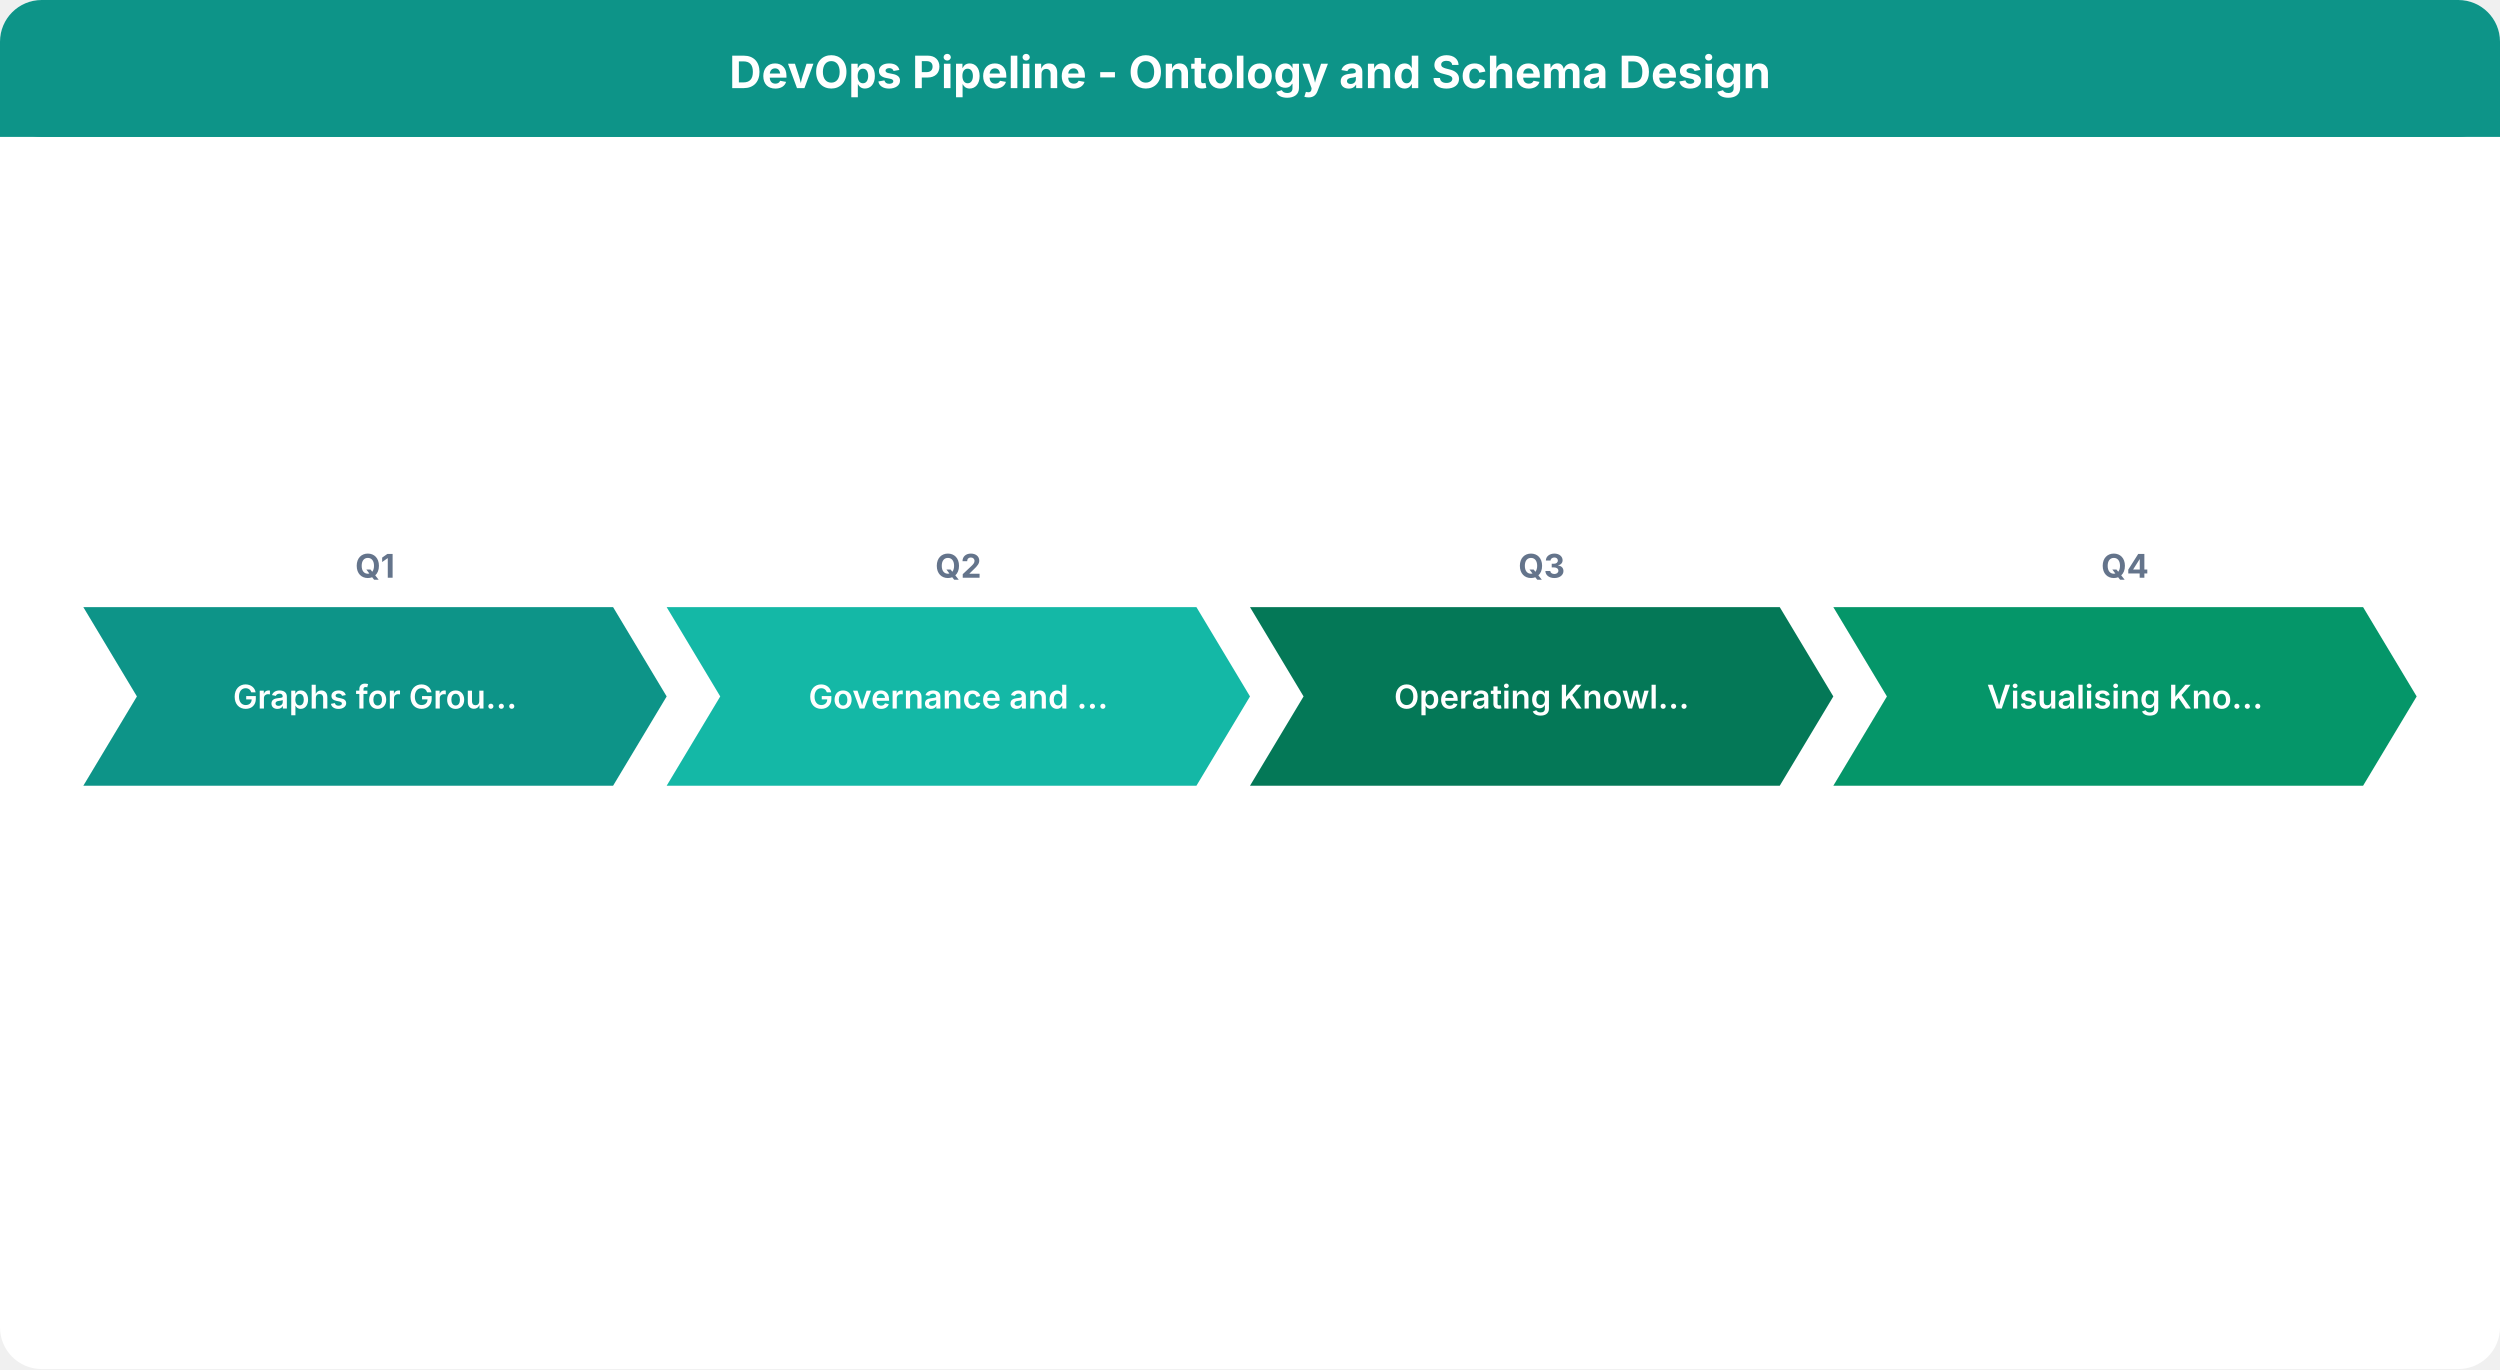
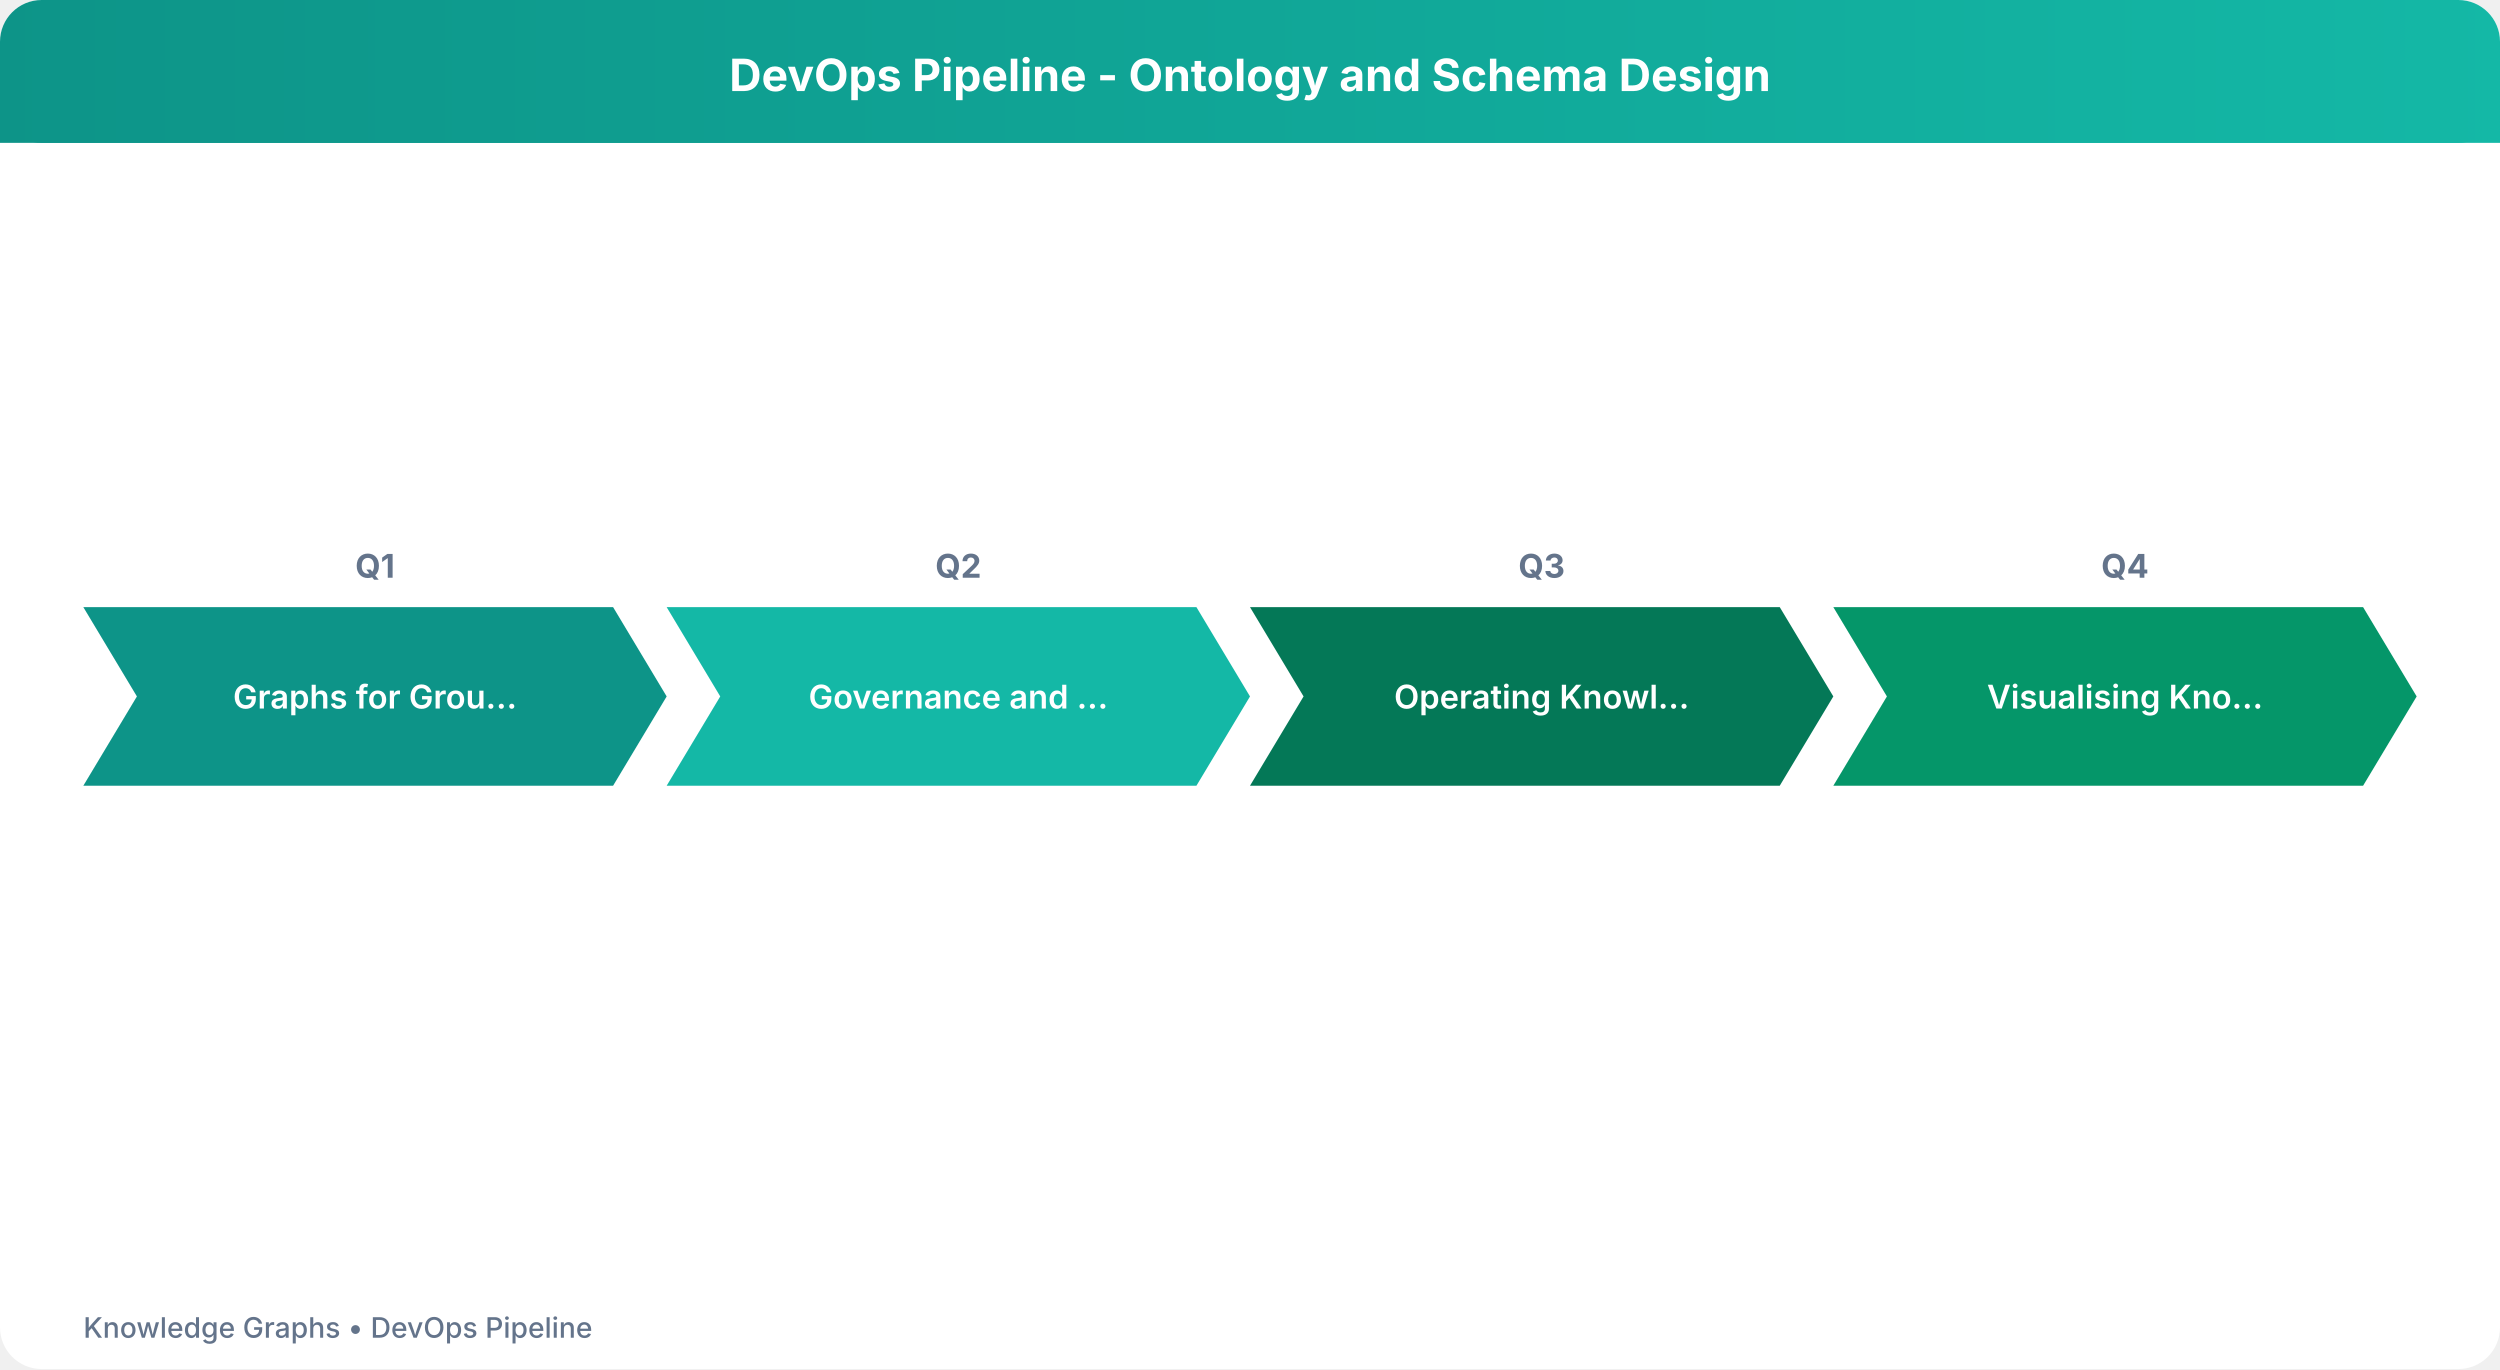
<svg xmlns="http://www.w3.org/2000/svg" width="840" height="460" data-tpl="roadmap" data-pal="2-4" viewBox="0 0 840 460" font-family="Inter, Segoe UI, Arial, sans-serif">
  <defs>
    <marker id="ar" markerWidth="9" markerHeight="9" refX="7" refY="3" orient="auto">
      <path d="M0,0 L7,3 L0,6 z" fill="#94a3b8" />
    </marker>
    <marker id="arw" markerWidth="9" markerHeight="9" refX="7" refY="3" orient="auto">
      <path d="M0,0 L7,3 L0,6 z" fill="#ffffff" />
    </marker>
+     <filter id="sh" x="-20%" y="-20%" width="140%" height="140%">
+       <feDropShadow dx="0" dy="2" stdDeviation="3" flood-color="#0f172a" flood-opacity="0.16" />
+     </filter>
+   </defs>
+   <defs>
+     <linearGradient id="bncdcea67" x1="0" y1="0" x2="1" y2="0">
+       <stop offset="0" stop-color="#0d9488" />
+       <stop offset="1" stop-color="#14b8a6" />
+     </linearGradient>
  </defs>
  <rect width="840" height="460" rx="14" fill="#ffffff" />
-   <rect x="0" y="0" width="840" height="46" rx="14" fill="#0d9488" />
-   <rect x="0" y="30" width="840" height="16" fill="#0d9488" />
-   <text x="420" y="24" text-anchor="middle" font-size="15" font-weight="700" fill="#ffffff" dominant-baseline="middle">DevOps Pipeline - Ontology and Schema Design</text>
+   <rect x="0" y="0" width="840" height="48" rx="14" fill="url(#bncdcea67)" />
+   <rect x="0" y="32" width="840" height="16" fill="url(#bncdcea67)" />
+   <text x="420" y="25" text-anchor="middle" font-size="15" font-weight="700" fill="#ffffff" dominant-baseline="middle">DevOps Pipeline - Ontology and Schema Design</text>
  <polygon points="28,204 206,204 224,234 206,264 28,264 46,234" fill="#0d9488" />
  <text x="126" y="234" text-anchor="middle" font-size="11" font-weight="600" fill="#fff" dominant-baseline="middle">Graphs for Grou…</text>
  <text x="126" y="190" text-anchor="middle" font-size="11" font-weight="700" fill="#64748b" dominant-baseline="middle">Q1</text>
  <polygon points="224,204 402,204 420,234 402,264 224,264 242,234" fill="#14b8a6" />
  <text x="322" y="234" text-anchor="middle" font-size="11" font-weight="600" fill="#fff" dominant-baseline="middle">Governance and …</text>
  <text x="322" y="190" text-anchor="middle" font-size="11" font-weight="700" fill="#64748b" dominant-baseline="middle">Q2</text>
  <polygon points="420,204 598,204 616,234 598,264 420,264 438,234" fill="#047857" />
  <text x="518" y="234" text-anchor="middle" font-size="11" font-weight="600" fill="#fff" dominant-baseline="middle">Operating Knowl…</text>
  <text x="518" y="190" text-anchor="middle" font-size="11" font-weight="700" fill="#64748b" dominant-baseline="middle">Q3</text>
  <polygon points="616,204 794,204 812,234 794,264 616,264 634,234" fill="#059669" />
  <text x="714" y="234" text-anchor="middle" font-size="11" font-weight="600" fill="#fff" dominant-baseline="middle">Visualising Kno…</text>
  <text x="714" y="190" text-anchor="middle" font-size="11" font-weight="700" fill="#64748b" dominant-baseline="middle">Q4</text>
+   <text x="28" y="446" text-anchor="start" font-size="9.5" font-weight="500" fill="#64748b" dominant-baseline="middle">Knowledge Graphs  •  DevOps Pipeline</text>
</svg>
